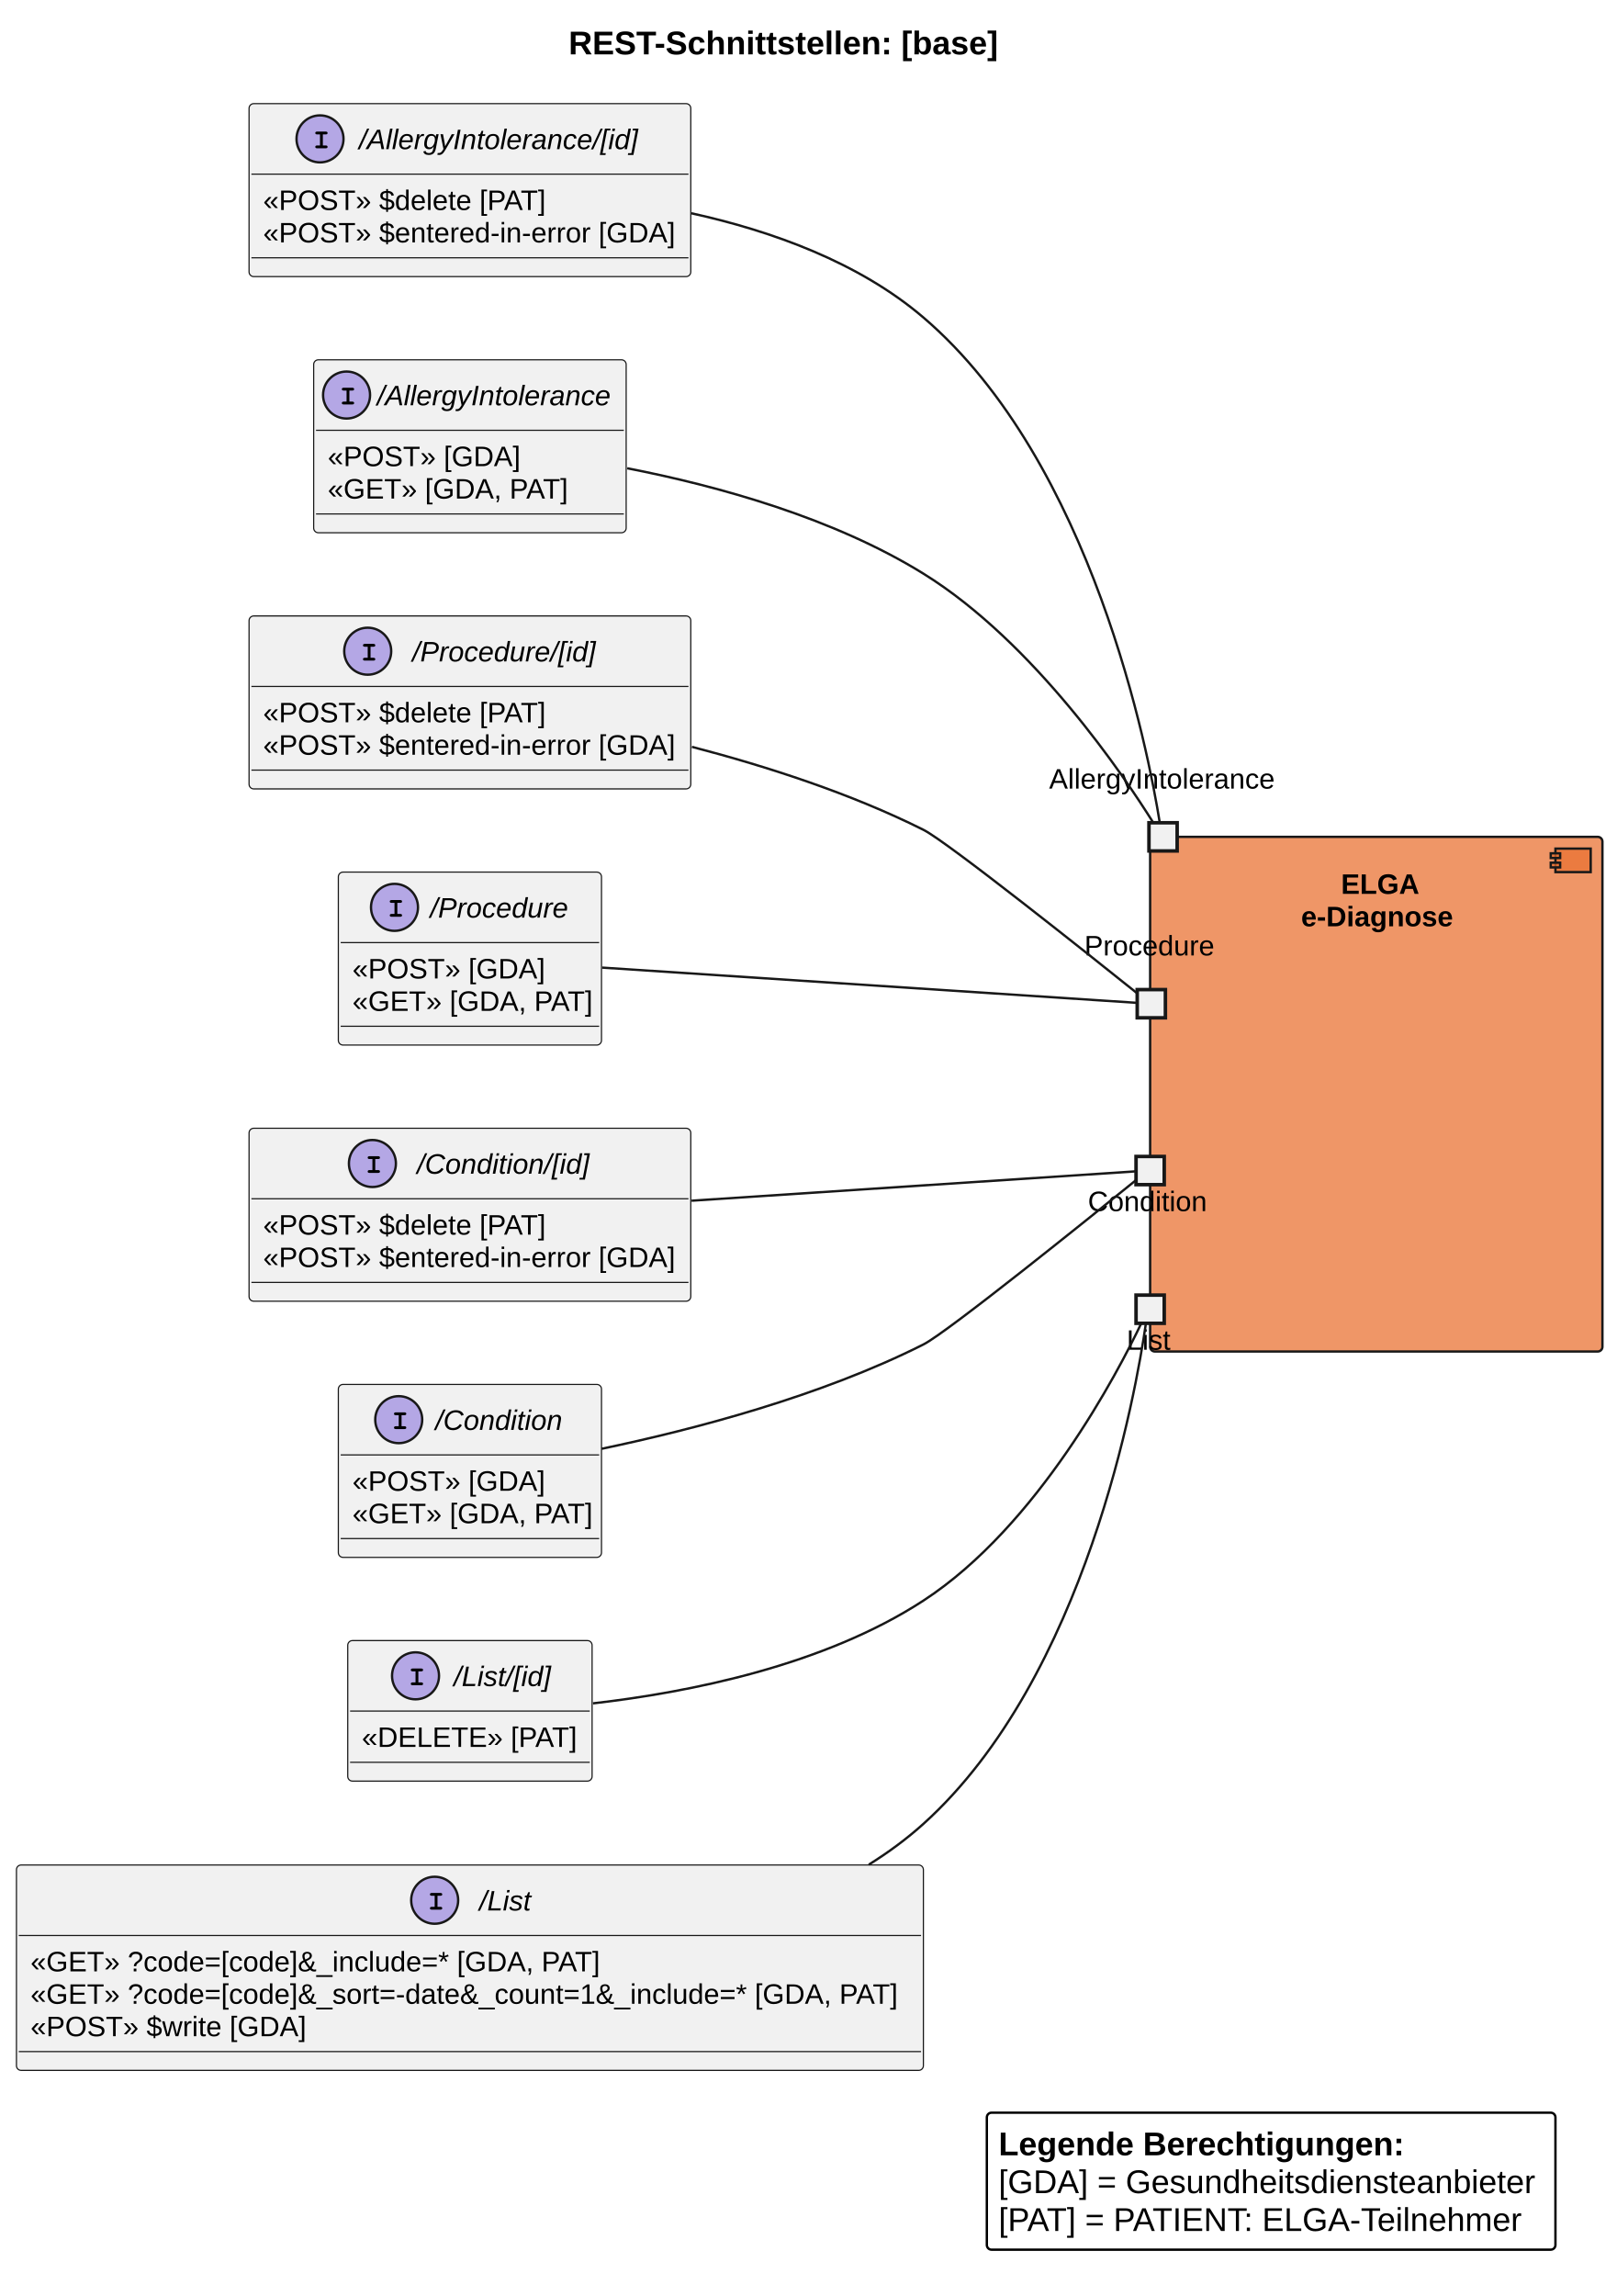
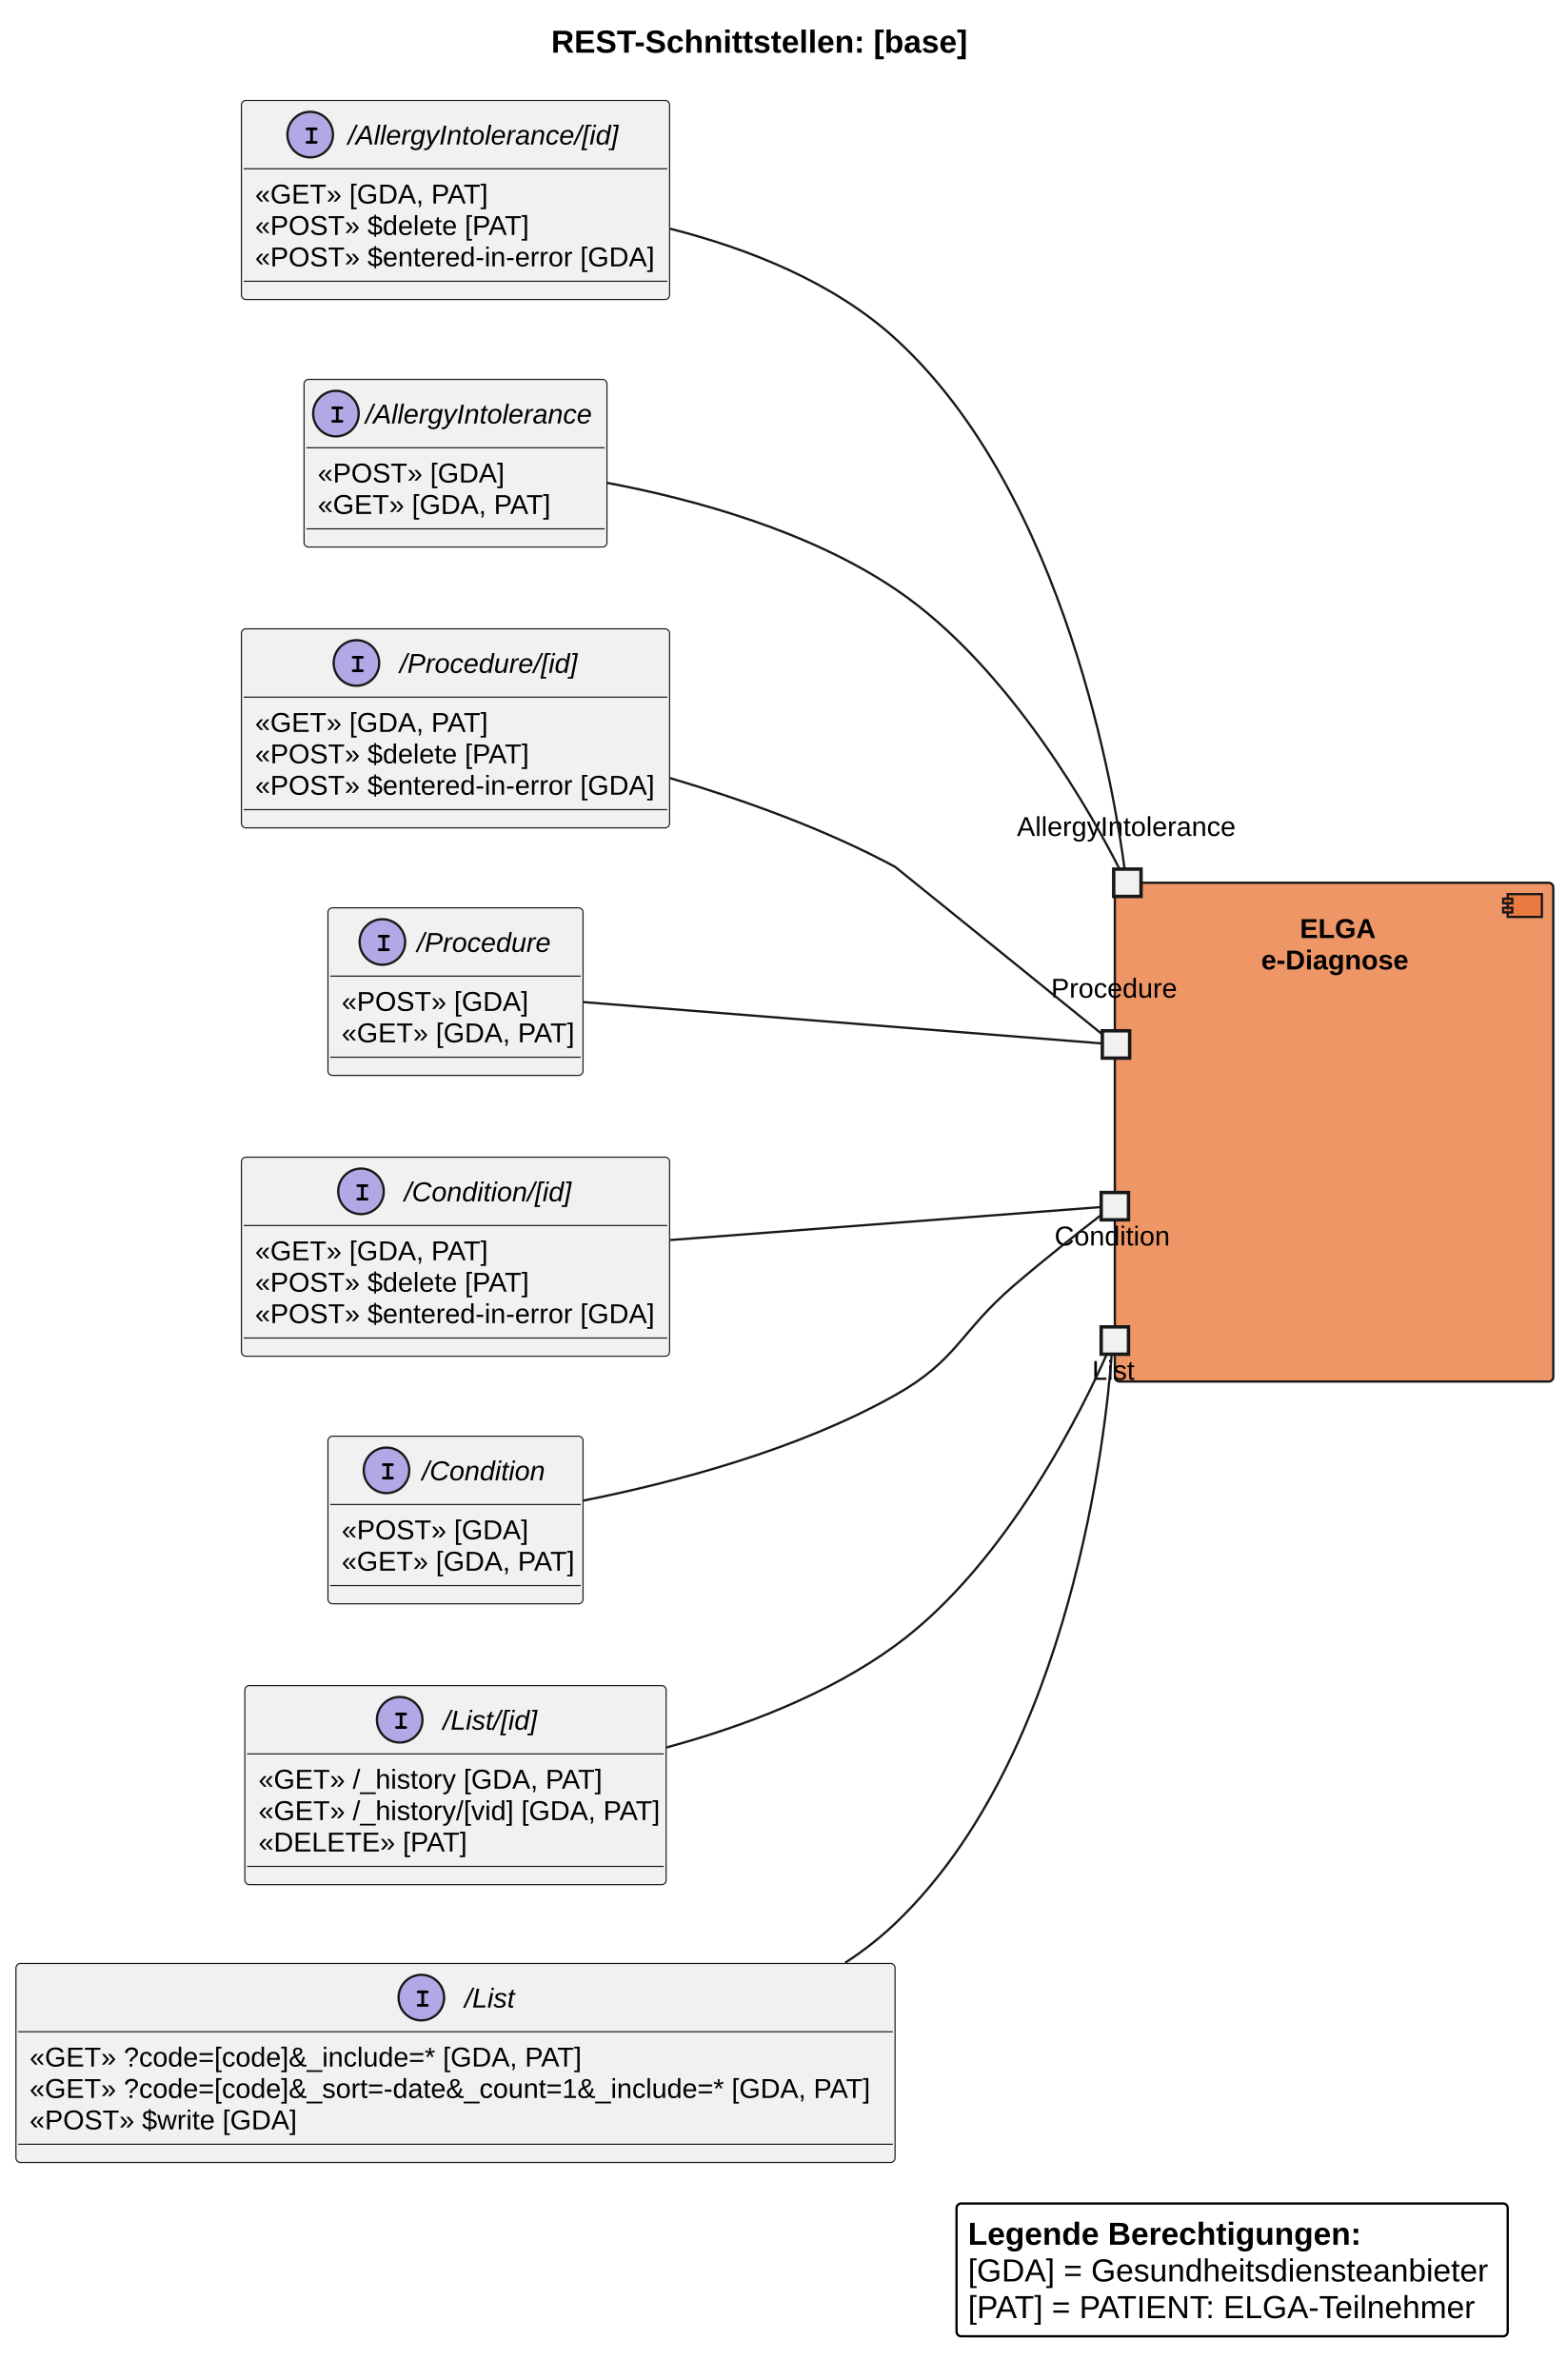
- <svg xmlns="http://www.w3.org/2000/svg" contentStyleType="text/css" height="977px" preserveAspectRatio="none" style="width:688px;height:977px;background:#FFFFFF;" version="1.1" viewBox="0 0 688 977" width="688px" zoomAndPan="magnify">
+ <svg xmlns="http://www.w3.org/2000/svg" contentStyleType="text/css" height="1045px" preserveAspectRatio="none" style="width:688px;height:1045px;background:#FFFFFF;" version="1.1" viewBox="0 0 688 1045" width="688px" zoomAndPan="magnify">
  <defs />
  <g>
    <text fill="#000000" font-family="Arial" font-size="14" font-weight="bold" lengthAdjust="spacing" textLength="190" x="242" y="23.132">REST-Schnittstellen: [base]</text>
    <g id="cluster_Server">
-       <rect fill="#E97232" fill-opacity="0.741" height="219" rx="2" ry="2" style="stroke:#181818;stroke-width:1.0;" width="192.5" x="489.5" y="356.099" />
-       <rect fill="#E97232" fill-opacity="0.741" height="10" style="stroke:#181818;stroke-width:1.0;" width="15" x="662" y="361.099" />
-       <rect fill="#E97232" fill-opacity="0.741" height="2" style="stroke:#181818;stroke-width:1.0;" width="4" x="660" y="363.099" />
-       <rect fill="#E97232" fill-opacity="0.741" height="2" style="stroke:#181818;stroke-width:1.0;" width="4" x="660" y="367.099" />
-       <text fill="#000000" font-family="Arial" font-size="12" font-weight="bold" lengthAdjust="spacing" textLength="30" x="570.75" y="380.354">ELGA</text>
-       <text fill="#000000" font-family="Arial" font-size="12" font-weight="bold" lengthAdjust="spacing" textLength="64" x="553.75" y="394.153">e-Diagnose</text>
+       <rect fill="#E97232" fill-opacity="0.741" height="219" rx="2" ry="2" style="stroke:#181818;stroke-width:1.0;" width="192.5" x="489.5" y="387.599" />
+       <rect fill="#E97232" fill-opacity="0.741" height="10" style="stroke:#181818;stroke-width:1.0;" width="15" x="662" y="392.599" />
+       <rect fill="#E97232" fill-opacity="0.741" height="2" style="stroke:#181818;stroke-width:1.0;" width="4" x="660" y="394.599" />
+       <rect fill="#E97232" fill-opacity="0.741" height="2" style="stroke:#181818;stroke-width:1.0;" width="4" x="660" y="398.599" />
+       <text fill="#000000" font-family="Arial" font-size="12" font-weight="bold" lengthAdjust="spacing" textLength="30" x="570.75" y="411.854">ELGA</text>
+       <text fill="#000000" font-family="Arial" font-size="12" font-weight="bold" lengthAdjust="spacing" textLength="64" x="553.75" y="425.653">e-Diagnose</text>
    </g>
-     <text fill="#000000" font-family="Arial" font-size="12" lengthAdjust="spacing" textLength="20" x="479.5" y="574.355">List</text>
-     <rect fill="#F1F1F1" height="12" style="stroke:#181818;stroke-width:1.5;" width="12" x="483.5" y="551.099" />
-     <text fill="#000000" font-family="Arial" font-size="12" lengthAdjust="spacing" textLength="53" x="463" y="515.355">Condition</text>
-     <rect fill="#F1F1F1" height="12" style="stroke:#181818;stroke-width:1.5;" width="12" x="483.5" y="492.099" />
-     <text fill="#000000" font-family="Arial" font-size="12" lengthAdjust="spacing" textLength="57" x="461.5" y="406.556">Procedure</text>
-     <rect fill="#F1F1F1" height="12" style="stroke:#181818;stroke-width:1.5;" width="12" x="484" y="421.099" />
-     <text fill="#000000" font-family="Arial" font-size="12" lengthAdjust="spacing" textLength="97" x="446.5" y="335.556">AllergyIntolerance</text>
-     <rect fill="#F1F1F1" height="12" style="stroke:#181818;stroke-width:1.5;" width="12" x="489" y="350.099" />
+     <text fill="#000000" font-family="Arial" font-size="12" lengthAdjust="spacing" textLength="20" x="479.5" y="605.855">List</text>
+     <rect fill="#F1F1F1" height="12" style="stroke:#181818;stroke-width:1.5;" width="12" x="483.5" y="582.599" />
+     <text fill="#000000" font-family="Arial" font-size="12" lengthAdjust="spacing" textLength="53" x="463" y="546.855">Condition</text>
+     <rect fill="#F1F1F1" height="12" style="stroke:#181818;stroke-width:1.5;" width="12" x="483.5" y="523.599" />
+     <text fill="#000000" font-family="Arial" font-size="12" lengthAdjust="spacing" textLength="57" x="461.5" y="438.056">Procedure</text>
+     <rect fill="#F1F1F1" height="12" style="stroke:#181818;stroke-width:1.5;" width="12" x="484" y="452.599" />
+     <text fill="#000000" font-family="Arial" font-size="12" lengthAdjust="spacing" textLength="97" x="446.5" y="367.056">AllergyIntolerance</text>
+     <rect fill="#F1F1F1" height="12" style="stroke:#181818;stroke-width:1.5;" width="12" x="489" y="381.599" />
    <g id="elem_List_type">
-       <rect codeLine="47" fill="#F1F1F1" height="87.397" id="List_type" rx="2" ry="2" style="stroke:#181818;stroke-width:0.5;" width="386" x="7" y="793.599" />
-       <ellipse cx="185" cy="808.599" fill="#B4A7E5" rx="10" ry="10" style="stroke:#181818;stroke-width:1.0;" />
-       <path d="M186.203,806.692 L186.203,811.395 L187.422,811.395 Q187.844,811.395 188.031,811.567 Q188.219,811.724 188.219,812.005 Q188.219,812.27 188.031,812.442 Q187.844,812.599 187.422,812.599 L183.781,812.599 Q183.359,812.599 183.172,812.442 Q182.984,812.27 182.984,811.989 Q182.984,811.724 183.172,811.567 Q183.359,811.395 183.781,811.395 L185,811.395 L185,806.692 L183.781,806.692 Q183.359,806.692 183.172,806.536 Q182.984,806.364 182.984,806.099 Q182.984,805.817 183.172,805.661 Q183.359,805.489 183.781,805.489 L187.422,805.489 Q187.844,805.489 188.031,805.661 Q188.219,805.817 188.219,806.099 Q188.219,806.364 188.031,806.536 Q187.844,806.692 187.422,806.692 L186.203,806.692 Z " fill="#000000" />
-       <text fill="#000000" font-family="Arial" font-size="12" font-style="italic" lengthAdjust="spacing" textLength="22" x="204" y="812.955">/List</text>
-       <line style="stroke:#181818;stroke-width:0.5;" x1="8" x2="392" y1="823.599" y2="823.599" />
-       <text fill="#000000" font-family="Arial" font-size="12" lengthAdjust="spacing" textLength="244" x="13" y="838.855">«GET» ?code=[code]&amp;_include=* [GDA, PAT]</text>
-       <text fill="#000000" font-family="Arial" font-size="12" lengthAdjust="spacing" textLength="374" x="13" y="852.653">«GET» ?code=[code]&amp;_sort=-date&amp;_count=1&amp;_include=* [GDA, PAT]</text>
-       <text fill="#000000" font-family="Arial" font-size="12" lengthAdjust="spacing" textLength="116" x="13" y="866.452">«POST» $write [GDA]</text>
-       <line style="stroke:#181818;stroke-width:0.5;" x1="8" x2="392" y1="872.995" y2="872.995" />
+       <rect codeLine="47" fill="#F1F1F1" height="87.397" id="List_type" rx="2" ry="2" style="stroke:#181818;stroke-width:0.5;" width="386" x="7" y="862.099" />
+       <ellipse cx="185" cy="877.099" fill="#B4A7E5" rx="10" ry="10" style="stroke:#181818;stroke-width:1.0;" />
+       <path d="M186.203,875.192 L186.203,879.895 L187.422,879.895 Q187.844,879.895 188.031,880.067 Q188.219,880.224 188.219,880.505 Q188.219,880.77 188.031,880.942 Q187.844,881.099 187.422,881.099 L183.781,881.099 Q183.359,881.099 183.172,880.942 Q182.984,880.77 182.984,880.489 Q182.984,880.224 183.172,880.067 Q183.359,879.895 183.781,879.895 L185,879.895 L185,875.192 L183.781,875.192 Q183.359,875.192 183.172,875.036 Q182.984,874.864 182.984,874.599 Q182.984,874.317 183.172,874.161 Q183.359,873.989 183.781,873.989 L187.422,873.989 Q187.844,873.989 188.031,874.161 Q188.219,874.317 188.219,874.599 Q188.219,874.864 188.031,875.036 Q187.844,875.192 187.422,875.192 L186.203,875.192 Z " fill="#000000" />
+       <text fill="#000000" font-family="Arial" font-size="12" font-style="italic" lengthAdjust="spacing" textLength="22" x="204" y="881.455">/List</text>
+       <line style="stroke:#181818;stroke-width:0.5;" x1="8" x2="392" y1="892.099" y2="892.099" />
+       <text fill="#000000" font-family="Arial" font-size="12" lengthAdjust="spacing" textLength="244" x="13" y="907.355">«GET» ?code=[code]&amp;_include=* [GDA, PAT]</text>
+       <text fill="#000000" font-family="Arial" font-size="12" lengthAdjust="spacing" textLength="374" x="13" y="921.153">«GET» ?code=[code]&amp;_sort=-date&amp;_count=1&amp;_include=* [GDA, PAT]</text>
+       <text fill="#000000" font-family="Arial" font-size="12" lengthAdjust="spacing" textLength="116" x="13" y="934.952">«POST» $write [GDA]</text>
+       <line style="stroke:#181818;stroke-width:0.5;" x1="8" x2="392" y1="941.495" y2="941.495" />
    </g>
    <g id="elem_List_instance">
-       <rect codeLine="53" fill="#F1F1F1" height="59.799" id="List_instance" rx="2" ry="2" style="stroke:#181818;stroke-width:0.5;" width="104" x="148" y="698.099" />
-       <ellipse cx="176.85" cy="713.099" fill="#B4A7E5" rx="10" ry="10" style="stroke:#181818;stroke-width:1.0;" />
-       <path d="M178.053,711.192 L178.053,715.895 L179.272,715.895 Q179.694,715.895 179.881,716.067 Q180.069,716.224 180.069,716.505 Q180.069,716.77 179.881,716.942 Q179.694,717.099 179.272,717.099 L175.631,717.099 Q175.209,717.099 175.022,716.942 Q174.834,716.77 174.834,716.489 Q174.834,716.224 175.022,716.067 Q175.209,715.895 175.631,715.895 L176.85,715.895 L176.85,711.192 L175.631,711.192 Q175.209,711.192 175.022,711.036 Q174.834,710.864 174.834,710.599 Q174.834,710.317 175.022,710.161 Q175.209,709.989 175.631,709.989 L179.272,709.989 Q179.694,709.989 179.881,710.161 Q180.069,710.317 180.069,710.599 Q180.069,710.864 179.881,711.036 Q179.694,711.192 179.272,711.192 L178.053,711.192 Z " fill="#000000" />
-       <text fill="#000000" font-family="Arial" font-size="12" font-style="italic" lengthAdjust="spacing" textLength="41" x="193.15" y="717.455">/List/[id]</text>
-       <line style="stroke:#181818;stroke-width:0.5;" x1="149" x2="251" y1="728.099" y2="728.099" />
-       <text fill="#000000" font-family="Arial" font-size="12" lengthAdjust="spacing" textLength="92" x="154" y="743.355">«DELETE» [PAT]</text>
-       <line style="stroke:#181818;stroke-width:0.5;" x1="149" x2="251" y1="749.898" y2="749.898" />
+       <rect codeLine="53" fill="#F1F1F1" height="87.397" id="List_instance" rx="2" ry="2" style="stroke:#181818;stroke-width:0.5;" width="185" x="107.5" y="740.099" />
+       <ellipse cx="175.5" cy="755.099" fill="#B4A7E5" rx="10" ry="10" style="stroke:#181818;stroke-width:1.0;" />
+       <path d="M176.703,753.192 L176.703,757.895 L177.922,757.895 Q178.344,757.895 178.531,758.067 Q178.719,758.224 178.719,758.505 Q178.719,758.77 178.531,758.942 Q178.344,759.099 177.922,759.099 L174.281,759.099 Q173.859,759.099 173.672,758.942 Q173.484,758.77 173.484,758.489 Q173.484,758.224 173.672,758.067 Q173.859,757.895 174.281,757.895 L175.5,757.895 L175.5,753.192 L174.281,753.192 Q173.859,753.192 173.672,753.036 Q173.484,752.864 173.484,752.599 Q173.484,752.317 173.672,752.161 Q173.859,751.989 174.281,751.989 L177.922,751.989 Q178.344,751.989 178.531,752.161 Q178.719,752.317 178.719,752.599 Q178.719,752.864 178.531,753.036 Q178.344,753.192 177.922,753.192 L176.703,753.192 Z " fill="#000000" />
+       <text fill="#000000" font-family="Arial" font-size="12" font-style="italic" lengthAdjust="spacing" textLength="41" x="194.5" y="759.455">/List/[id]</text>
+       <line style="stroke:#181818;stroke-width:0.5;" x1="108.5" x2="291.5" y1="770.099" y2="770.099" />
+       <text fill="#000000" font-family="Arial" font-size="12" lengthAdjust="spacing" textLength="149" x="113.5" y="785.355">«GET» /_history [GDA, PAT]</text>
+       <text fill="#000000" font-family="Arial" font-size="12" lengthAdjust="spacing" textLength="173" x="113.5" y="799.153">«GET» /_history/[vid] [GDA, PAT]</text>
+       <text fill="#000000" font-family="Arial" font-size="12" lengthAdjust="spacing" textLength="92" x="113.5" y="812.952">«DELETE» [PAT]</text>
+       <line style="stroke:#181818;stroke-width:0.5;" x1="108.5" x2="291.5" y1="819.495" y2="819.495" />
    </g>
    <g id="elem_ICondition_instance">
-       <rect codeLine="57" fill="#F1F1F1" height="73.598" id="ICondition_instance" rx="2" ry="2" style="stroke:#181818;stroke-width:0.5;" width="188" x="106" y="480.099" />
-       <ellipse cx="158.5" cy="495.099" fill="#B4A7E5" rx="10" ry="10" style="stroke:#181818;stroke-width:1.0;" />
-       <path d="M159.703,493.192 L159.703,497.896 L160.922,497.896 Q161.344,497.896 161.531,498.067 Q161.719,498.224 161.719,498.505 Q161.719,498.771 161.531,498.942 Q161.344,499.099 160.922,499.099 L157.281,499.099 Q156.859,499.099 156.672,498.942 Q156.484,498.771 156.484,498.489 Q156.484,498.224 156.672,498.067 Q156.859,497.896 157.281,497.896 L158.5,497.896 L158.5,493.192 L157.281,493.192 Q156.859,493.192 156.672,493.036 Q156.484,492.864 156.484,492.599 Q156.484,492.317 156.672,492.161 Q156.859,491.989 157.281,491.989 L160.922,491.989 Q161.344,491.989 161.531,492.161 Q161.719,492.317 161.719,492.599 Q161.719,492.864 161.531,493.036 Q161.344,493.192 160.922,493.192 L159.703,493.192 Z " fill="#000000" />
-       <text fill="#000000" font-family="Arial" font-size="12" font-style="italic" lengthAdjust="spacing" textLength="75" x="177.5" y="499.455">/Condition/[id]</text>
-       <line style="stroke:#181818;stroke-width:0.5;" x1="107" x2="293" y1="510.099" y2="510.099" />
-       <text fill="#000000" font-family="Arial" font-size="12" lengthAdjust="spacing" textLength="121" x="112" y="525.355">«POST» $delete [PAT]</text>
-       <text fill="#000000" font-family="Arial" font-size="12" lengthAdjust="spacing" textLength="176" x="112" y="539.153">«POST» $entered-in-error [GDA]</text>
-       <line style="stroke:#181818;stroke-width:0.5;" x1="107" x2="293" y1="545.696" y2="545.696" />
+       <rect codeLine="59" fill="#F1F1F1" height="87.397" id="ICondition_instance" rx="2" ry="2" style="stroke:#181818;stroke-width:0.5;" width="188" x="106" y="508.099" />
+       <ellipse cx="158.5" cy="523.099" fill="#B4A7E5" rx="10" ry="10" style="stroke:#181818;stroke-width:1.0;" />
+       <path d="M159.703,521.192 L159.703,525.895 L160.922,525.895 Q161.344,525.895 161.531,526.067 Q161.719,526.224 161.719,526.505 Q161.719,526.77 161.531,526.942 Q161.344,527.099 160.922,527.099 L157.281,527.099 Q156.859,527.099 156.672,526.942 Q156.484,526.77 156.484,526.489 Q156.484,526.224 156.672,526.067 Q156.859,525.895 157.281,525.895 L158.5,525.895 L158.5,521.192 L157.281,521.192 Q156.859,521.192 156.672,521.036 Q156.484,520.864 156.484,520.599 Q156.484,520.317 156.672,520.161 Q156.859,519.989 157.281,519.989 L160.922,519.989 Q161.344,519.989 161.531,520.161 Q161.719,520.317 161.719,520.599 Q161.719,520.864 161.531,521.036 Q161.344,521.192 160.922,521.192 L159.703,521.192 Z " fill="#000000" />
+       <text fill="#000000" font-family="Arial" font-size="12" font-style="italic" lengthAdjust="spacing" textLength="75" x="177.5" y="527.455">/Condition/[id]</text>
+       <line style="stroke:#181818;stroke-width:0.5;" x1="107" x2="293" y1="538.099" y2="538.099" />
+       <text fill="#000000" font-family="Arial" font-size="12" lengthAdjust="spacing" textLength="100" x="112" y="553.355">«GET» [GDA, PAT]</text>
+       <text fill="#000000" font-family="Arial" font-size="12" lengthAdjust="spacing" textLength="121" x="112" y="567.153">«POST» $delete [PAT]</text>
+       <text fill="#000000" font-family="Arial" font-size="12" lengthAdjust="spacing" textLength="176" x="112" y="580.952">«POST» $entered-in-error [GDA]</text>
+       <line style="stroke:#181818;stroke-width:0.5;" x1="107" x2="293" y1="587.495" y2="587.495" />
    </g>
    <g id="elem_ICondition_type">
-       <rect codeLine="62" fill="#F1F1F1" height="73.598" id="ICondition_type" rx="2" ry="2" style="stroke:#181818;stroke-width:0.5;" width="112" x="144" y="589.099" />
-       <ellipse cx="169.7" cy="604.099" fill="#B4A7E5" rx="10" ry="10" style="stroke:#181818;stroke-width:1.0;" />
-       <path d="M170.903,602.192 L170.903,606.895 L172.122,606.895 Q172.544,606.895 172.731,607.067 Q172.919,607.224 172.919,607.505 Q172.919,607.77 172.731,607.942 Q172.544,608.099 172.122,608.099 L168.481,608.099 Q168.059,608.099 167.872,607.942 Q167.684,607.77 167.684,607.489 Q167.684,607.224 167.872,607.067 Q168.059,606.895 168.481,606.895 L169.7,606.895 L169.7,602.192 L168.481,602.192 Q168.059,602.192 167.872,602.036 Q167.684,601.864 167.684,601.599 Q167.684,601.317 167.872,601.161 Q168.059,600.989 168.481,600.989 L172.122,600.989 Q172.544,600.989 172.731,601.161 Q172.919,601.317 172.919,601.599 Q172.919,601.864 172.731,602.036 Q172.544,602.192 172.122,602.192 L170.903,602.192 Z " fill="#000000" />
-       <text fill="#000000" font-family="Arial" font-size="12" font-style="italic" lengthAdjust="spacing" textLength="56" x="185.3" y="608.455">/Condition</text>
-       <line style="stroke:#181818;stroke-width:0.5;" x1="145" x2="255" y1="619.099" y2="619.099" />
-       <text fill="#000000" font-family="Arial" font-size="12" lengthAdjust="spacing" textLength="80" x="150" y="634.355">«POST» [GDA]</text>
-       <text fill="#000000" font-family="Arial" font-size="12" lengthAdjust="spacing" textLength="100" x="150" y="648.153">«GET» [GDA, PAT]</text>
-       <line style="stroke:#181818;stroke-width:0.5;" x1="145" x2="255" y1="654.696" y2="654.696" />
+       <rect codeLine="65" fill="#F1F1F1" height="73.598" id="ICondition_type" rx="2" ry="2" style="stroke:#181818;stroke-width:0.5;" width="112" x="144" y="630.599" />
+       <ellipse cx="169.7" cy="645.599" fill="#B4A7E5" rx="10" ry="10" style="stroke:#181818;stroke-width:1.0;" />
+       <path d="M170.903,643.692 L170.903,648.395 L172.122,648.395 Q172.544,648.395 172.731,648.567 Q172.919,648.724 172.919,649.005 Q172.919,649.27 172.731,649.442 Q172.544,649.599 172.122,649.599 L168.481,649.599 Q168.059,649.599 167.872,649.442 Q167.684,649.27 167.684,648.989 Q167.684,648.724 167.872,648.567 Q168.059,648.395 168.481,648.395 L169.7,648.395 L169.7,643.692 L168.481,643.692 Q168.059,643.692 167.872,643.536 Q167.684,643.364 167.684,643.099 Q167.684,642.817 167.872,642.661 Q168.059,642.489 168.481,642.489 L172.122,642.489 Q172.544,642.489 172.731,642.661 Q172.919,642.817 172.919,643.099 Q172.919,643.364 172.731,643.536 Q172.544,643.692 172.122,643.692 L170.903,643.692 Z " fill="#000000" />
+       <text fill="#000000" font-family="Arial" font-size="12" font-style="italic" lengthAdjust="spacing" textLength="56" x="185.3" y="649.955">/Condition</text>
+       <line style="stroke:#181818;stroke-width:0.5;" x1="145" x2="255" y1="660.599" y2="660.599" />
+       <text fill="#000000" font-family="Arial" font-size="12" lengthAdjust="spacing" textLength="80" x="150" y="675.855">«POST» [GDA]</text>
+       <text fill="#000000" font-family="Arial" font-size="12" lengthAdjust="spacing" textLength="100" x="150" y="689.653">«GET» [GDA, PAT]</text>
+       <line style="stroke:#181818;stroke-width:0.5;" x1="145" x2="255" y1="696.196" y2="696.196" />
    </g>
    <g id="elem_IProcedure_instance">
-       <rect codeLine="67" fill="#F1F1F1" height="73.598" id="IProcedure_instance" rx="2" ry="2" style="stroke:#181818;stroke-width:0.5;" width="188" x="106" y="262.099" />
-       <ellipse cx="156.5" cy="277.099" fill="#B4A7E5" rx="10" ry="10" style="stroke:#181818;stroke-width:1.0;" />
-       <path d="M157.703,275.192 L157.703,279.896 L158.922,279.896 Q159.344,279.896 159.531,280.067 Q159.719,280.224 159.719,280.505 Q159.719,280.771 159.531,280.942 Q159.344,281.099 158.922,281.099 L155.281,281.099 Q154.859,281.099 154.672,280.942 Q154.484,280.771 154.484,280.489 Q154.484,280.224 154.672,280.067 Q154.859,279.896 155.281,279.896 L156.5,279.896 L156.5,275.192 L155.281,275.192 Q154.859,275.192 154.672,275.036 Q154.484,274.864 154.484,274.599 Q154.484,274.317 154.672,274.161 Q154.859,273.989 155.281,273.989 L158.922,273.989 Q159.344,273.989 159.531,274.161 Q159.719,274.317 159.719,274.599 Q159.719,274.864 159.531,275.036 Q159.344,275.192 158.922,275.192 L157.703,275.192 Z " fill="#000000" />
-       <text fill="#000000" font-family="Arial" font-size="12" font-style="italic" lengthAdjust="spacing" textLength="79" x="175.5" y="281.455">/Procedure/[id]</text>
-       <line style="stroke:#181818;stroke-width:0.5;" x1="107" x2="293" y1="292.099" y2="292.099" />
-       <text fill="#000000" font-family="Arial" font-size="12" lengthAdjust="spacing" textLength="121" x="112" y="307.354">«POST» $delete [PAT]</text>
-       <text fill="#000000" font-family="Arial" font-size="12" lengthAdjust="spacing" textLength="176" x="112" y="321.153">«POST» $entered-in-error [GDA]</text>
-       <line style="stroke:#181818;stroke-width:0.5;" x1="107" x2="293" y1="327.696" y2="327.696" />
+       <rect codeLine="70" fill="#F1F1F1" height="87.397" id="IProcedure_instance" rx="2" ry="2" style="stroke:#181818;stroke-width:0.5;" width="188" x="106" y="276.099" />
+       <ellipse cx="156.5" cy="291.099" fill="#B4A7E5" rx="10" ry="10" style="stroke:#181818;stroke-width:1.0;" />
+       <path d="M157.703,289.192 L157.703,293.896 L158.922,293.896 Q159.344,293.896 159.531,294.067 Q159.719,294.224 159.719,294.505 Q159.719,294.771 159.531,294.942 Q159.344,295.099 158.922,295.099 L155.281,295.099 Q154.859,295.099 154.672,294.942 Q154.484,294.771 154.484,294.489 Q154.484,294.224 154.672,294.067 Q154.859,293.896 155.281,293.896 L156.5,293.896 L156.5,289.192 L155.281,289.192 Q154.859,289.192 154.672,289.036 Q154.484,288.864 154.484,288.599 Q154.484,288.317 154.672,288.161 Q154.859,287.989 155.281,287.989 L158.922,287.989 Q159.344,287.989 159.531,288.161 Q159.719,288.317 159.719,288.599 Q159.719,288.864 159.531,289.036 Q159.344,289.192 158.922,289.192 L157.703,289.192 Z " fill="#000000" />
+       <text fill="#000000" font-family="Arial" font-size="12" font-style="italic" lengthAdjust="spacing" textLength="79" x="175.5" y="295.455">/Procedure/[id]</text>
+       <line style="stroke:#181818;stroke-width:0.5;" x1="107" x2="293" y1="306.099" y2="306.099" />
+       <text fill="#000000" font-family="Arial" font-size="12" lengthAdjust="spacing" textLength="100" x="112" y="321.354">«GET» [GDA, PAT]</text>
+       <text fill="#000000" font-family="Arial" font-size="12" lengthAdjust="spacing" textLength="121" x="112" y="335.153">«POST» $delete [PAT]</text>
+       <text fill="#000000" font-family="Arial" font-size="12" lengthAdjust="spacing" textLength="176" x="112" y="348.952">«POST» $entered-in-error [GDA]</text>
+       <line style="stroke:#181818;stroke-width:0.5;" x1="107" x2="293" y1="355.495" y2="355.495" />
    </g>
    <g id="elem_IProcedure_type">
-       <rect codeLine="72" fill="#F1F1F1" height="73.598" id="IProcedure_type" rx="2" ry="2" style="stroke:#181818;stroke-width:0.5;" width="112" x="144" y="371.099" />
-       <ellipse cx="167.9" cy="386.099" fill="#B4A7E5" rx="10" ry="10" style="stroke:#181818;stroke-width:1.0;" />
-       <path d="M169.103,384.192 L169.103,388.896 L170.322,388.896 Q170.744,388.896 170.931,389.067 Q171.119,389.224 171.119,389.505 Q171.119,389.771 170.931,389.942 Q170.744,390.099 170.322,390.099 L166.681,390.099 Q166.259,390.099 166.072,389.942 Q165.884,389.771 165.884,389.489 Q165.884,389.224 166.072,389.067 Q166.259,388.896 166.681,388.896 L167.9,388.896 L167.9,384.192 L166.681,384.192 Q166.259,384.192 166.072,384.036 Q165.884,383.864 165.884,383.599 Q165.884,383.317 166.072,383.161 Q166.259,382.989 166.681,382.989 L170.322,382.989 Q170.744,382.989 170.931,383.161 Q171.119,383.317 171.119,383.599 Q171.119,383.864 170.931,384.036 Q170.744,384.192 170.322,384.192 L169.103,384.192 Z " fill="#000000" />
-       <text fill="#000000" font-family="Arial" font-size="12" font-style="italic" lengthAdjust="spacing" textLength="60" x="183.1" y="390.455">/Procedure</text>
-       <line style="stroke:#181818;stroke-width:0.5;" x1="145" x2="255" y1="401.099" y2="401.099" />
-       <text fill="#000000" font-family="Arial" font-size="12" lengthAdjust="spacing" textLength="80" x="150" y="416.354">«POST» [GDA]</text>
-       <text fill="#000000" font-family="Arial" font-size="12" lengthAdjust="spacing" textLength="100" x="150" y="430.153">«GET» [GDA, PAT]</text>
-       <line style="stroke:#181818;stroke-width:0.5;" x1="145" x2="255" y1="436.696" y2="436.696" />
+       <rect codeLine="76" fill="#F1F1F1" height="73.598" id="IProcedure_type" rx="2" ry="2" style="stroke:#181818;stroke-width:0.5;" width="112" x="144" y="398.599" />
+       <ellipse cx="167.9" cy="413.599" fill="#B4A7E5" rx="10" ry="10" style="stroke:#181818;stroke-width:1.0;" />
+       <path d="M169.103,411.692 L169.103,416.396 L170.322,416.396 Q170.744,416.396 170.931,416.567 Q171.119,416.724 171.119,417.005 Q171.119,417.271 170.931,417.442 Q170.744,417.599 170.322,417.599 L166.681,417.599 Q166.259,417.599 166.072,417.442 Q165.884,417.271 165.884,416.989 Q165.884,416.724 166.072,416.567 Q166.259,416.396 166.681,416.396 L167.9,416.396 L167.9,411.692 L166.681,411.692 Q166.259,411.692 166.072,411.536 Q165.884,411.364 165.884,411.099 Q165.884,410.817 166.072,410.661 Q166.259,410.489 166.681,410.489 L170.322,410.489 Q170.744,410.489 170.931,410.661 Q171.119,410.817 171.119,411.099 Q171.119,411.364 170.931,411.536 Q170.744,411.692 170.322,411.692 L169.103,411.692 Z " fill="#000000" />
+       <text fill="#000000" font-family="Arial" font-size="12" font-style="italic" lengthAdjust="spacing" textLength="60" x="183.1" y="417.955">/Procedure</text>
+       <line style="stroke:#181818;stroke-width:0.5;" x1="145" x2="255" y1="428.599" y2="428.599" />
+       <text fill="#000000" font-family="Arial" font-size="12" lengthAdjust="spacing" textLength="80" x="150" y="443.854">«POST» [GDA]</text>
+       <text fill="#000000" font-family="Arial" font-size="12" lengthAdjust="spacing" textLength="100" x="150" y="457.653">«GET» [GDA, PAT]</text>
+       <line style="stroke:#181818;stroke-width:0.5;" x1="145" x2="255" y1="464.196" y2="464.196" />
    </g>
    <g id="elem_IAllergyIntolerance_instance">
-       <rect codeLine="77" fill="#F1F1F1" height="73.598" id="IAllergyIntolerance_instance" rx="2" ry="2" style="stroke:#181818;stroke-width:0.5;" width="188" x="106" y="44.099" />
+       <rect codeLine="81" fill="#F1F1F1" height="87.397" id="IAllergyIntolerance_instance" rx="2" ry="2" style="stroke:#181818;stroke-width:0.5;" width="188" x="106" y="44.099" />
      <ellipse cx="136.2" cy="59.099" fill="#B4A7E5" rx="10" ry="10" style="stroke:#181818;stroke-width:1.0;" />
      <path d="M137.403,57.192 L137.403,61.895 L138.622,61.895 Q139.044,61.895 139.231,62.067 Q139.419,62.224 139.419,62.505 Q139.419,62.77 139.231,62.942 Q139.044,63.099 138.622,63.099 L134.981,63.099 Q134.559,63.099 134.372,62.942 Q134.184,62.77 134.184,62.489 Q134.184,62.224 134.372,62.067 Q134.559,61.895 134.981,61.895 L136.2,61.895 L136.2,57.192 L134.981,57.192 Q134.559,57.192 134.372,57.036 Q134.184,56.864 134.184,56.599 Q134.184,56.317 134.372,56.161 Q134.559,55.989 134.981,55.989 L138.622,55.989 Q139.044,55.989 139.231,56.161 Q139.419,56.317 139.419,56.599 Q139.419,56.864 139.231,57.036 Q139.044,57.192 138.622,57.192 L137.403,57.192 Z " fill="#000000" />
      <text fill="#000000" font-family="Arial" font-size="12" font-style="italic" lengthAdjust="spacing" textLength="122" x="152.8" y="63.455">/AllergyIntolerance/[id]</text>
      <line style="stroke:#181818;stroke-width:0.5;" x1="107" x2="293" y1="74.099" y2="74.099" />
-       <text fill="#000000" font-family="Arial" font-size="12" lengthAdjust="spacing" textLength="121" x="112" y="89.355">«POST» $delete [PAT]</text>
-       <text fill="#000000" font-family="Arial" font-size="12" lengthAdjust="spacing" textLength="176" x="112" y="103.153">«POST» $entered-in-error [GDA]</text>
-       <line style="stroke:#181818;stroke-width:0.5;" x1="107" x2="293" y1="109.696" y2="109.696" />
+       <text fill="#000000" font-family="Arial" font-size="12" lengthAdjust="spacing" textLength="100" x="112" y="89.355">«GET» [GDA, PAT]</text>
+       <text fill="#000000" font-family="Arial" font-size="12" lengthAdjust="spacing" textLength="121" x="112" y="103.153">«POST» $delete [PAT]</text>
+       <text fill="#000000" font-family="Arial" font-size="12" lengthAdjust="spacing" textLength="176" x="112" y="116.952">«POST» $entered-in-error [GDA]</text>
+       <line style="stroke:#181818;stroke-width:0.5;" x1="107" x2="293" y1="123.495" y2="123.495" />
    </g>
    <g id="elem_IAllergyIntolerance_type">
-       <rect codeLine="82" fill="#F1F1F1" height="73.598" id="IAllergyIntolerance_type" rx="2" ry="2" style="stroke:#181818;stroke-width:0.5;" width="133" x="133.5" y="153.099" />
-       <ellipse cx="147.5" cy="168.099" fill="#B4A7E5" rx="10" ry="10" style="stroke:#181818;stroke-width:1.0;" />
-       <path d="M148.703,166.192 L148.703,170.895 L149.922,170.895 Q150.344,170.895 150.531,171.067 Q150.719,171.224 150.719,171.505 Q150.719,171.77 150.531,171.942 Q150.344,172.099 149.922,172.099 L146.281,172.099 Q145.859,172.099 145.672,171.942 Q145.484,171.77 145.484,171.489 Q145.484,171.224 145.672,171.067 Q145.859,170.895 146.281,170.895 L147.5,170.895 L147.5,166.192 L146.281,166.192 Q145.859,166.192 145.672,166.036 Q145.484,165.864 145.484,165.599 Q145.484,165.317 145.672,165.161 Q145.859,164.989 146.281,164.989 L149.922,164.989 Q150.344,164.989 150.531,165.161 Q150.719,165.317 150.719,165.599 Q150.719,165.864 150.531,166.036 Q150.344,166.192 149.922,166.192 L148.703,166.192 Z " fill="#000000" />
-       <text fill="#000000" font-family="Arial" font-size="12" font-style="italic" lengthAdjust="spacing" textLength="103" x="160.5" y="172.455">/AllergyIntolerance</text>
-       <line style="stroke:#181818;stroke-width:0.5;" x1="134.5" x2="265.5" y1="183.099" y2="183.099" />
-       <text fill="#000000" font-family="Arial" font-size="12" lengthAdjust="spacing" textLength="80" x="139.5" y="198.355">«POST» [GDA]</text>
-       <text fill="#000000" font-family="Arial" font-size="12" lengthAdjust="spacing" textLength="100" x="139.5" y="212.153">«GET» [GDA, PAT]</text>
-       <line style="stroke:#181818;stroke-width:0.5;" x1="134.5" x2="265.5" y1="218.696" y2="218.696" />
+       <rect codeLine="87" fill="#F1F1F1" height="73.598" id="IAllergyIntolerance_type" rx="2" ry="2" style="stroke:#181818;stroke-width:0.5;" width="133" x="133.5" y="166.599" />
+       <ellipse cx="147.5" cy="181.599" fill="#B4A7E5" rx="10" ry="10" style="stroke:#181818;stroke-width:1.0;" />
+       <path d="M148.703,179.692 L148.703,184.395 L149.922,184.395 Q150.344,184.395 150.531,184.567 Q150.719,184.724 150.719,185.005 Q150.719,185.27 150.531,185.442 Q150.344,185.599 149.922,185.599 L146.281,185.599 Q145.859,185.599 145.672,185.442 Q145.484,185.27 145.484,184.989 Q145.484,184.724 145.672,184.567 Q145.859,184.395 146.281,184.395 L147.5,184.395 L147.5,179.692 L146.281,179.692 Q145.859,179.692 145.672,179.536 Q145.484,179.364 145.484,179.099 Q145.484,178.817 145.672,178.661 Q145.859,178.489 146.281,178.489 L149.922,178.489 Q150.344,178.489 150.531,178.661 Q150.719,178.817 150.719,179.099 Q150.719,179.364 150.531,179.536 Q150.344,179.692 149.922,179.692 L148.703,179.692 Z " fill="#000000" />
+       <text fill="#000000" font-family="Arial" font-size="12" font-style="italic" lengthAdjust="spacing" textLength="103" x="160.5" y="185.955">/AllergyIntolerance</text>
+       <line style="stroke:#181818;stroke-width:0.5;" x1="134.5" x2="265.5" y1="196.599" y2="196.599" />
+       <text fill="#000000" font-family="Arial" font-size="12" lengthAdjust="spacing" textLength="80" x="139.5" y="211.855">«POST» [GDA]</text>
+       <text fill="#000000" font-family="Arial" font-size="12" lengthAdjust="spacing" textLength="100" x="139.5" y="225.653">«GET» [GDA, PAT]</text>
+       <line style="stroke:#181818;stroke-width:0.5;" x1="134.5" x2="265.5" y1="232.196" y2="232.196" />
    </g>
    <g id="link_List_type_p1">
-       <path codeLine="96" d="M369.75,793.449 C378.03,788.299 385.86,782.539 393,776.099 C462.32,713.609 483.56,591.789 487.69,563.209 " fill="none" id="List_type-p1" style="stroke:#181818;stroke-width:1.0;" />
+       <path codeLine="101" d="M371.07,861.829 C378.91,856.709 386.29,850.989 393,844.599 C471,770.359 485.76,626.499 488.1,594.849 " fill="none" id="List_type-p1" style="stroke:#181818;stroke-width:1.0;" />
    </g>
    <g id="link_List_instance_p1">
-       <path codeLine="97" d="M252.38,724.819 C293.31,720.119 350.58,708.729 393,681.099 C441.95,649.219 476.04,583.429 485.7,563.169 " fill="none" id="List_instance-p1" style="stroke:#181818;stroke-width:1.0;" />
+       <path codeLine="102" d="M292.59,767.269 C326.4,758.099 363.6,744.019 393,722.599 C442.87,686.269 476.57,615.849 485.89,594.729 " fill="none" id="List_instance-p1" style="stroke:#181818;stroke-width:1.0;" />
    </g>
    <g id="link_ICondition_type_p2">
-       <path codeLine="98" d="M256.03,616.499 C295.58,608.219 349.4,594.069 393,572.099 C403.21,566.959 465.28,516.909 483.49,502.169 " fill="none" id="ICondition_type-p2" style="stroke:#181818;stroke-width:1.0;" />
+       <path codeLine="103" d="M256.2,658.869 C296.08,650.909 350.23,636.649 393,612.599 C420.42,597.189 421.18,585.139 445,564.599 C458.51,552.949 475.07,539.969 483.32,533.579 " fill="none" id="ICondition_type-p2" style="stroke:#181818;stroke-width:1.0;" />
    </g>
    <g id="link_ICondition_instance_p2">
-       <path codeLine="99" d="M294.34,510.929 C367.47,506.099 460.52,499.949 483.3,498.439 " fill="none" id="ICondition_instance-p2" style="stroke:#181818;stroke-width:1.0;" />
+       <path codeLine="104" d="M294.34,544.459 C367.47,538.859 460.52,531.739 483.3,529.999 " fill="none" id="ICondition_instance-p2" style="stroke:#181818;stroke-width:1.0;" />
    </g>
    <g id="link_IProcedure_type_p3">
-       <path codeLine="100" d="M256.28,411.739 C330.24,416.609 455.38,424.849 483.69,426.719 " fill="none" id="IProcedure_type-p3" style="stroke:#181818;stroke-width:1.0;" />
+       <path codeLine="105" d="M256.28,440.009 C330.24,445.899 455.38,455.879 483.69,458.139 " fill="none" id="IProcedure_type-p3" style="stroke:#181818;stroke-width:1.0;" />
    </g>
    <g id="link_IProcedure_instance_p3">
-       <path codeLine="101" d="M294.48,317.799 C326.69,326.199 362.35,337.749 393,353.099 C403.19,358.199 464.89,407.379 483.92,422.619 " fill="none" id="IProcedure_instance-p3" style="stroke:#181818;stroke-width:1.0;" />
+       <path codeLine="106" d="M294.17,341.629 C326.53,351.219 362.36,364.109 393,380.599 C393.32,380.769 463.07,437.209 483.77,453.969 " fill="none" id="IProcedure_instance-p3" style="stroke:#181818;stroke-width:1.0;" />
    </g>
    <g id="link_IAllergyIntolerance_type_p4">
-       <path codeLine="102" d="M266.94,199.249 C305.81,206.849 354.73,220.399 393,244.099 C440.3,273.379 478.87,330.969 490.73,349.909 " fill="none" id="IAllergyIntolerance_type-p4" style="stroke:#181818;stroke-width:1.0;" />
+       <path codeLine="107" d="M266.66,212.019 C305.9,219.459 355.3,233.269 393,258.599 C443.86,292.769 480.88,360.529 491.44,381.359 " fill="none" id="IAllergyIntolerance_type-p4" style="stroke:#181818;stroke-width:1.0;" />
    </g>
    <g id="link_IAllergyIntolerance_instance_p4">
-       <path codeLine="103" d="M294.24,90.749 C328.45,98.279 365.49,111.589 393,135.099 C465.21,196.819 488.9,320.769 493.57,349.879 " fill="none" id="IAllergyIntolerance_instance-p4" style="stroke:#181818;stroke-width:1.0;" />
+       <path codeLine="108" d="M294.25,100.429 C328.66,109.179 365.84,123.879 393,148.599 C468.34,217.179 489.76,350.939 493.75,381.349 " fill="none" id="IAllergyIntolerance_instance-p4" style="stroke:#181818;stroke-width:1.0;" />
    </g>
-     <rect fill="none" height="58.296" id="_legend" rx="2" ry="2" style="stroke:#000000;stroke-width:1.0;" width="242" x="420" y="898.995" />
-     <text fill="#000000" font-family="Arial" font-size="14" font-weight="bold" lengthAdjust="spacing" textLength="184" x="425" y="917.127">Legende Berechtigungen:</text>
-     <text fill="#000000" font-family="Arial" font-size="14" lengthAdjust="spacing" textLength="232" x="425" y="933.226">[GDA] = Gesundheitsdiensteanbieter</text>
-     <text fill="#000000" font-family="Arial" font-size="14" lengthAdjust="spacing" textLength="229" x="425" y="949.324">[PAT] = PATIENT: ELGA-Teilnehmer</text>
+     <rect fill="none" height="58.296" id="_legend" rx="2" ry="2" style="stroke:#000000;stroke-width:1.0;" width="242" x="420" y="967.495" />
+     <text fill="#000000" font-family="Arial" font-size="14" font-weight="bold" lengthAdjust="spacing" textLength="184" x="425" y="985.627">Legende Berechtigungen:</text>
+     <text fill="#000000" font-family="Arial" font-size="14" lengthAdjust="spacing" textLength="232" x="425" y="1001.726">[GDA] = Gesundheitsdiensteanbieter</text>
+     <text fill="#000000" font-family="Arial" font-size="14" lengthAdjust="spacing" textLength="229" x="425" y="1017.824">[PAT] = PATIENT: ELGA-Teilnehmer</text>
  </g>
</svg>
